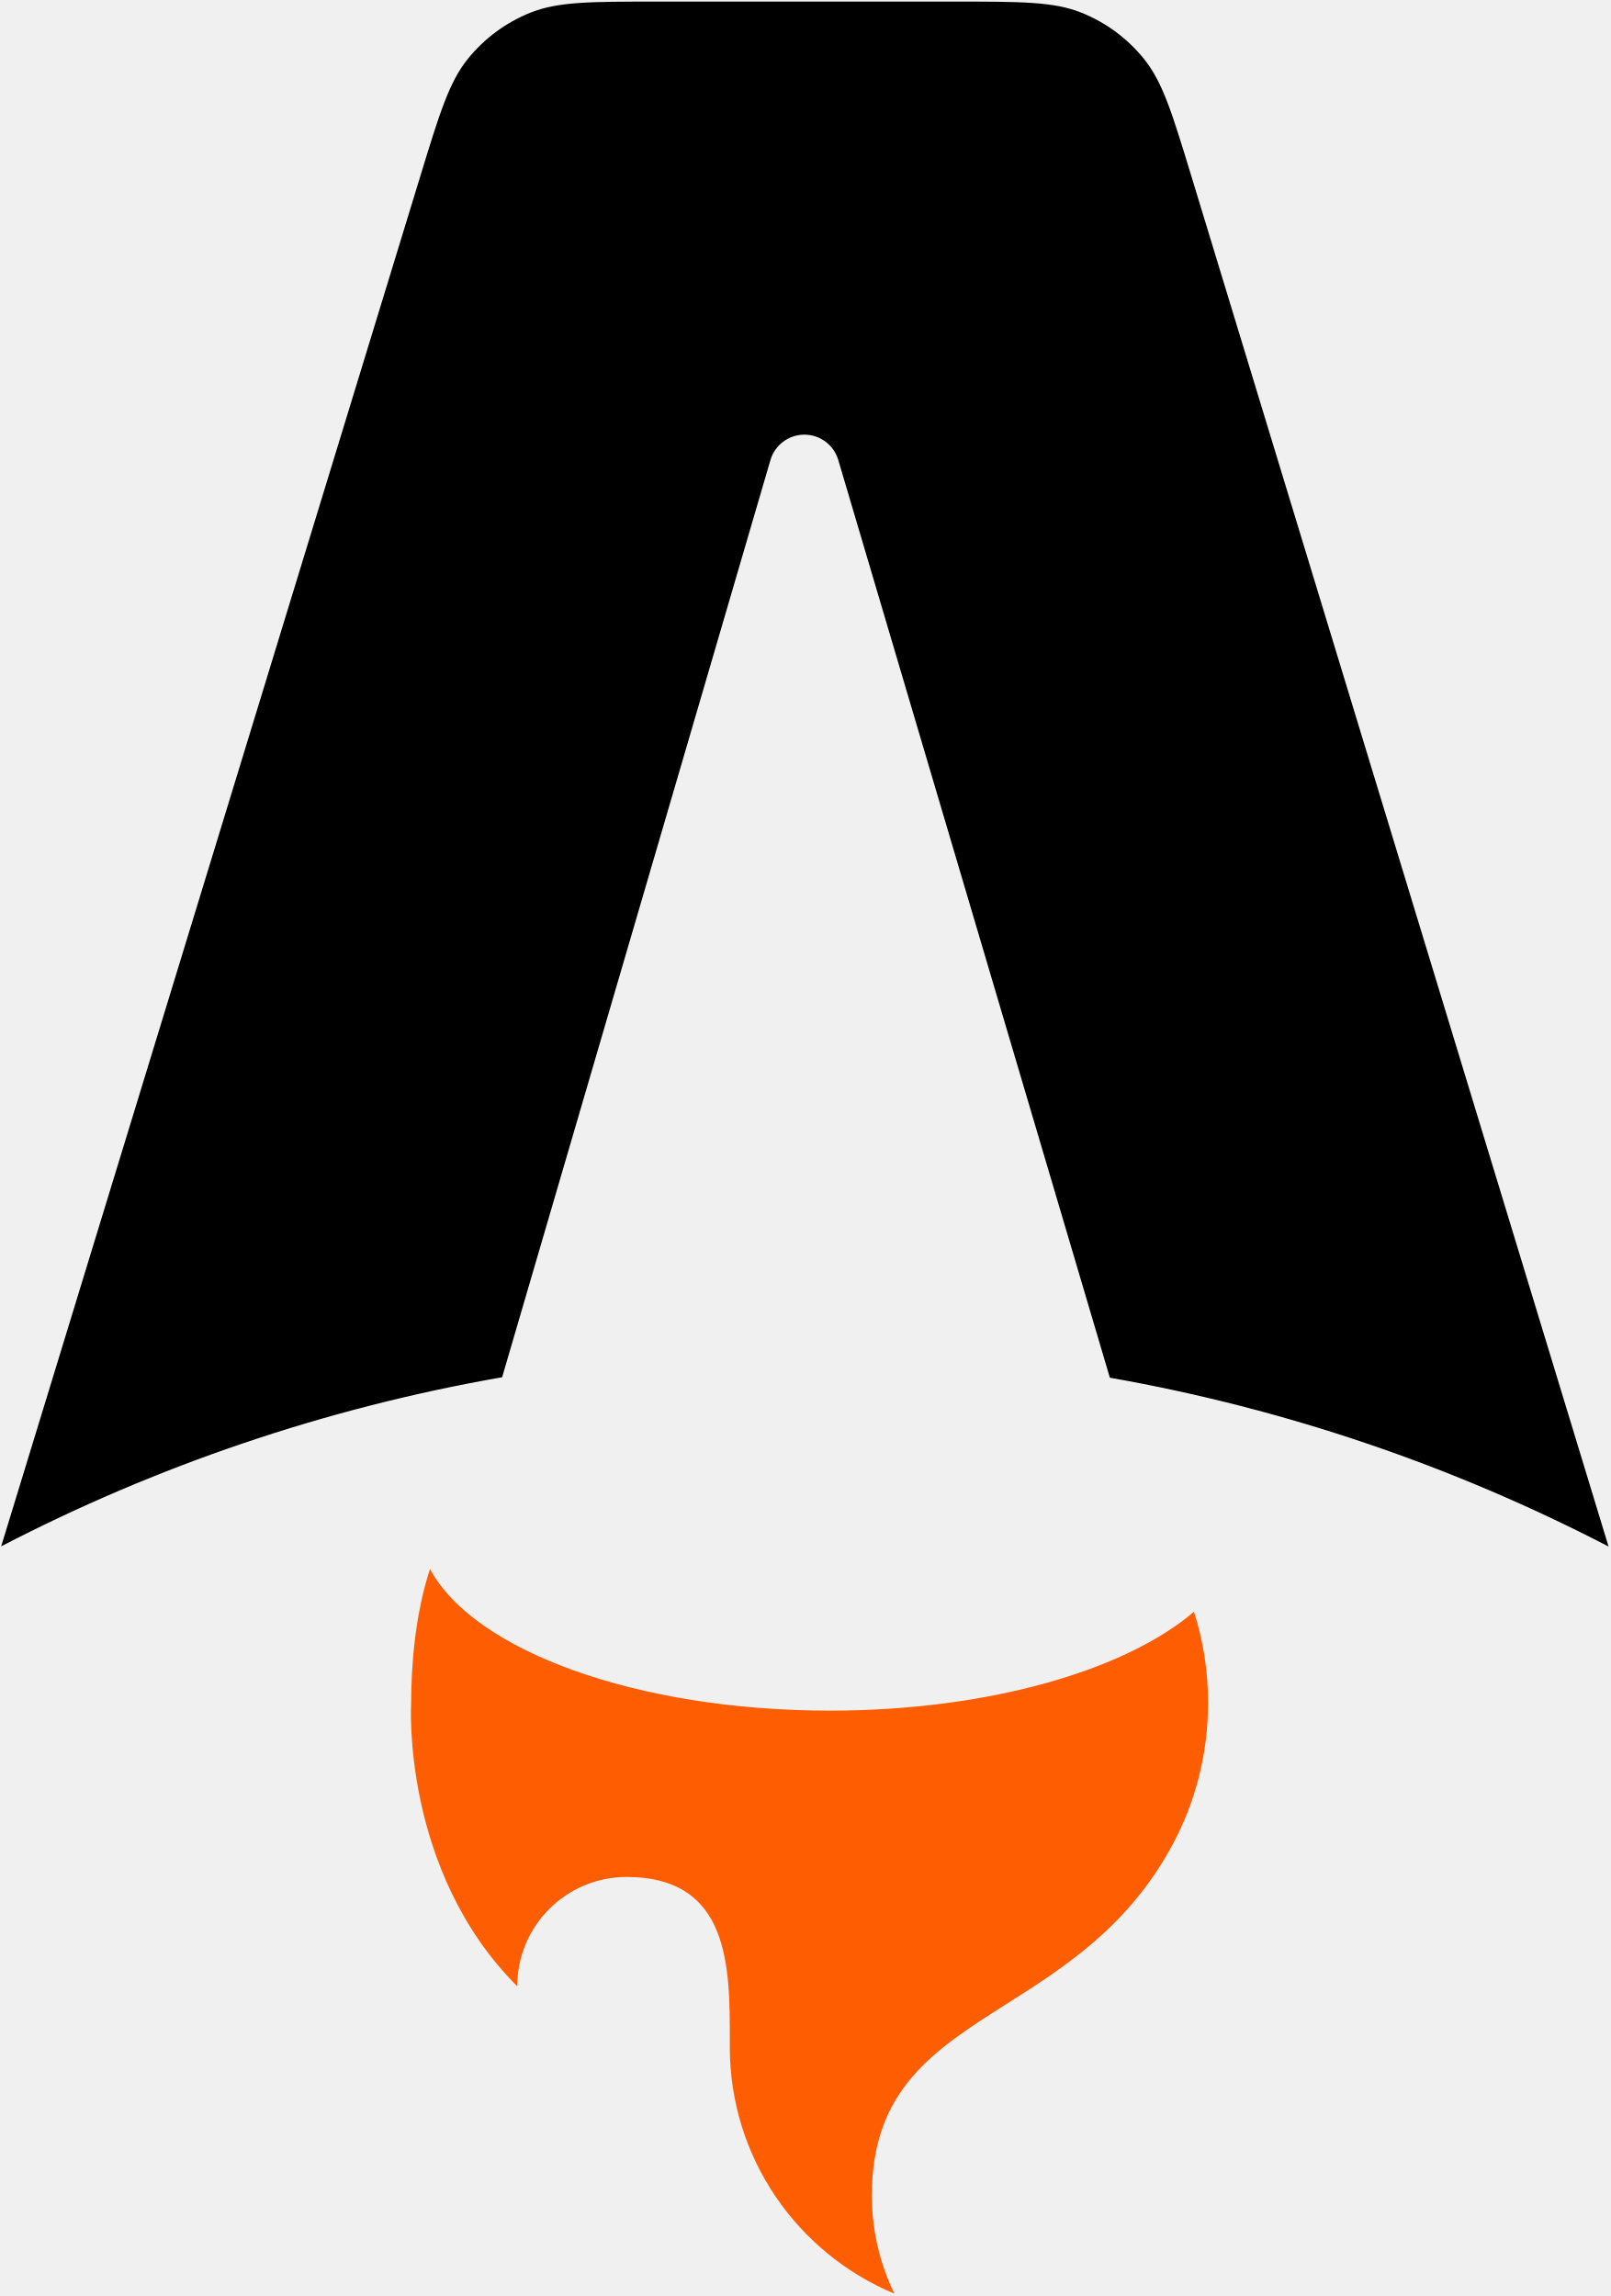
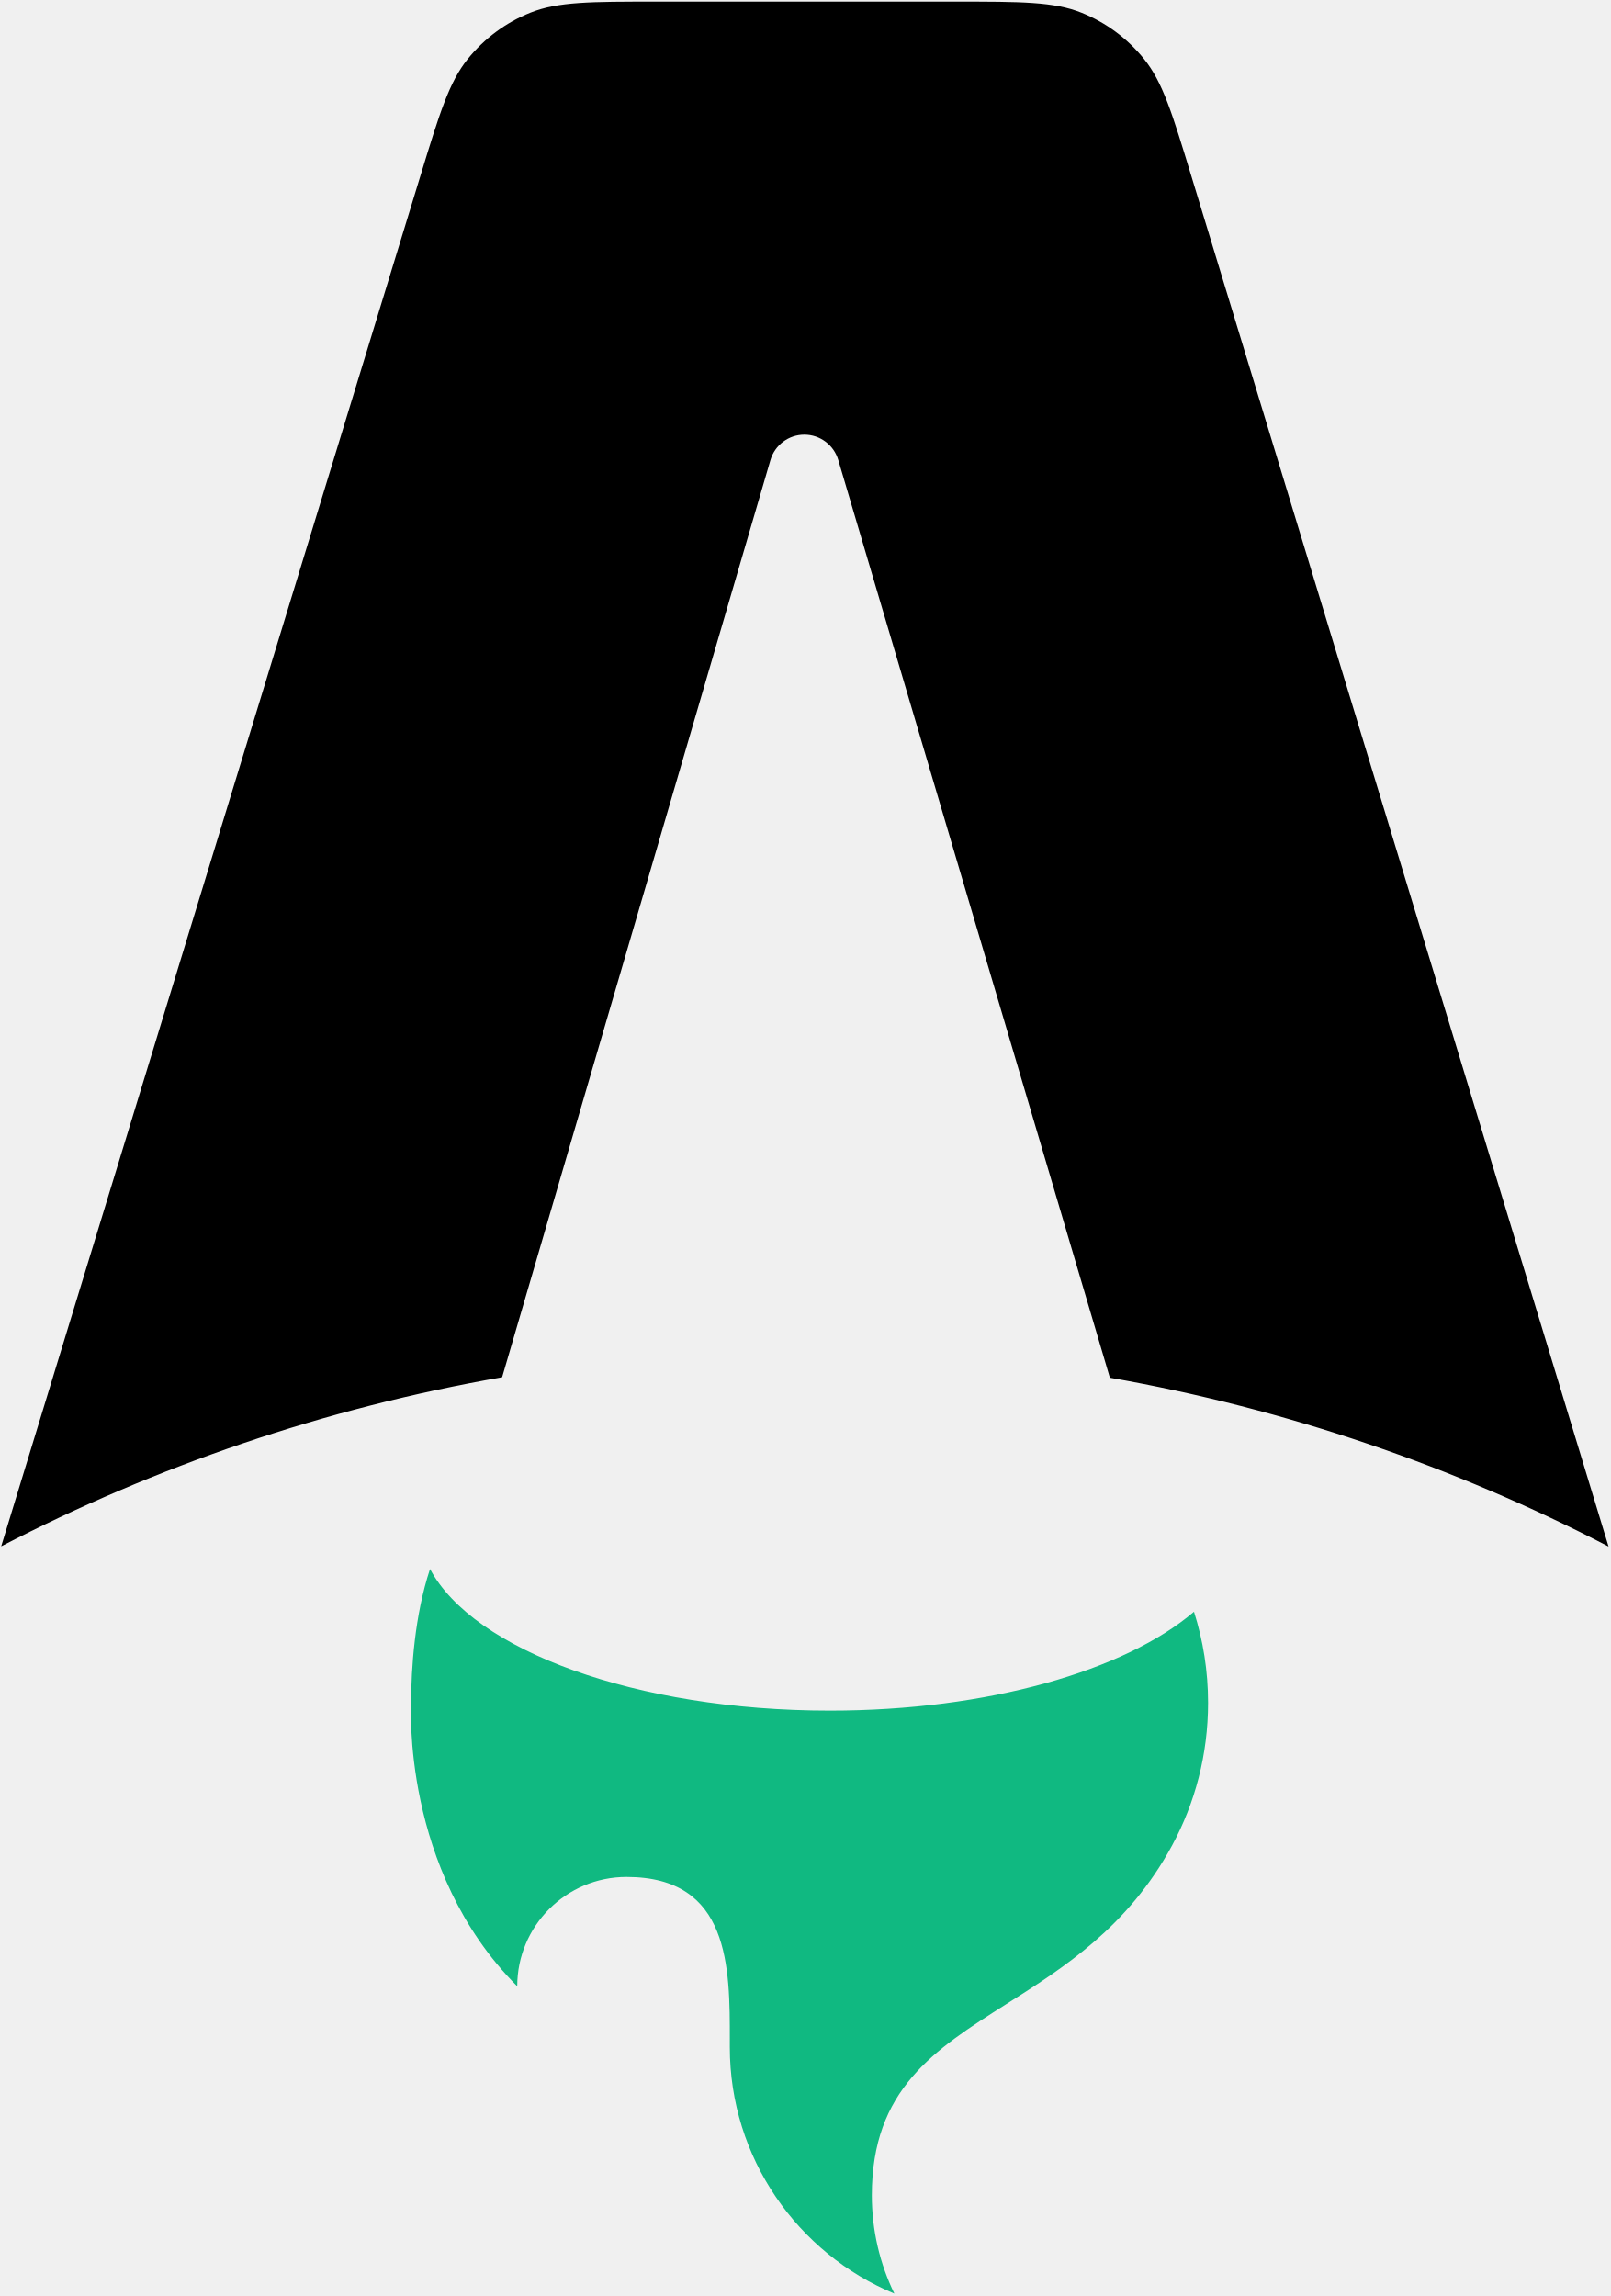
<svg xmlns="http://www.w3.org/2000/svg" viewBox="0 0 627 894" fill="none">
  <style>
    #letter-a {
      fill: black;
    }
    @media (prefers-color-scheme: dark) {
      #letter-a {
        fill: white;
      }
    }
  </style>
  <path id="letter-a" fill-rule="evenodd" clip-rule="evenodd" d="M445.433 22.983C452.722 32.032 456.439 44.243 463.873 68.665L626.281 602.176C566.234 571.026 500.957 548.56 432.115 536.439L326.371 179.099C324.641 173.252 319.27 169.241 313.173 169.241C307.06 169.241 301.68 173.273 299.963 179.14L195.5 536.259C126.338 548.325 60.763 570.832 0.459 602.095L163.664 68.541C171.121 44.162 174.85 31.972 182.14 22.939C188.575 14.965 196.946 8.772 206.454 4.95C217.224 0.622 229.971 0.622 255.466 0.622H372.034C397.562 0.622 410.326 0.622 421.106 4.96C430.622 8.789 438.998 14.995 445.433 22.983Z" />
-   <path fill-rule="evenodd" clip-rule="evenodd" d="M464.867 627.566C438.094 650.46 384.655 666.073 323.101 666.073C247.551 666.073 184.229 642.553 167.426 610.921C161.419 629.05 160.072 649.798 160.072 663.052C160.072 663.052 156.114 728.134 201.38 773.401C201.38 749.896 220.435 730.842 243.939 730.842C284.226 730.842 284.181 765.99 284.144 794.506C284.143 795.36 284.142 796.209 284.142 797.051C284.142 840.333 310.595 877.436 348.215 893.075C342.596 881.518 339.444 868.54 339.444 854.825C339.444 813.545 363.679 798.175 391.845 780.311C414.255 766.098 439.155 750.307 456.315 718.629C465.268 702.101 470.352 683.17 470.352 663.052C470.352 650.68 468.43 638.757 464.867 627.566Z" fill="#FF5D01" />
+   <path fill-rule="evenodd" clip-rule="evenodd" d="M464.867 627.566C438.094 650.46 384.655 666.073 323.101 666.073C247.551 666.073 184.229 642.553 167.426 610.921C161.419 629.05 160.072 649.798 160.072 663.052C160.072 663.052 156.114 728.134 201.38 773.401C201.38 749.896 220.435 730.842 243.939 730.842C284.226 730.842 284.181 765.99 284.144 794.506C284.143 795.36 284.142 796.209 284.142 797.051C284.142 840.333 310.595 877.436 348.215 893.075C342.596 881.518 339.444 868.54 339.444 854.825C339.444 813.545 363.679 798.175 391.845 780.311C414.255 766.098 439.155 750.307 456.315 718.629C465.268 702.101 470.352 683.17 470.352 663.052C470.352 650.68 468.43 638.757 464.867 627.566Z" fill="#10b981" />
</svg>
